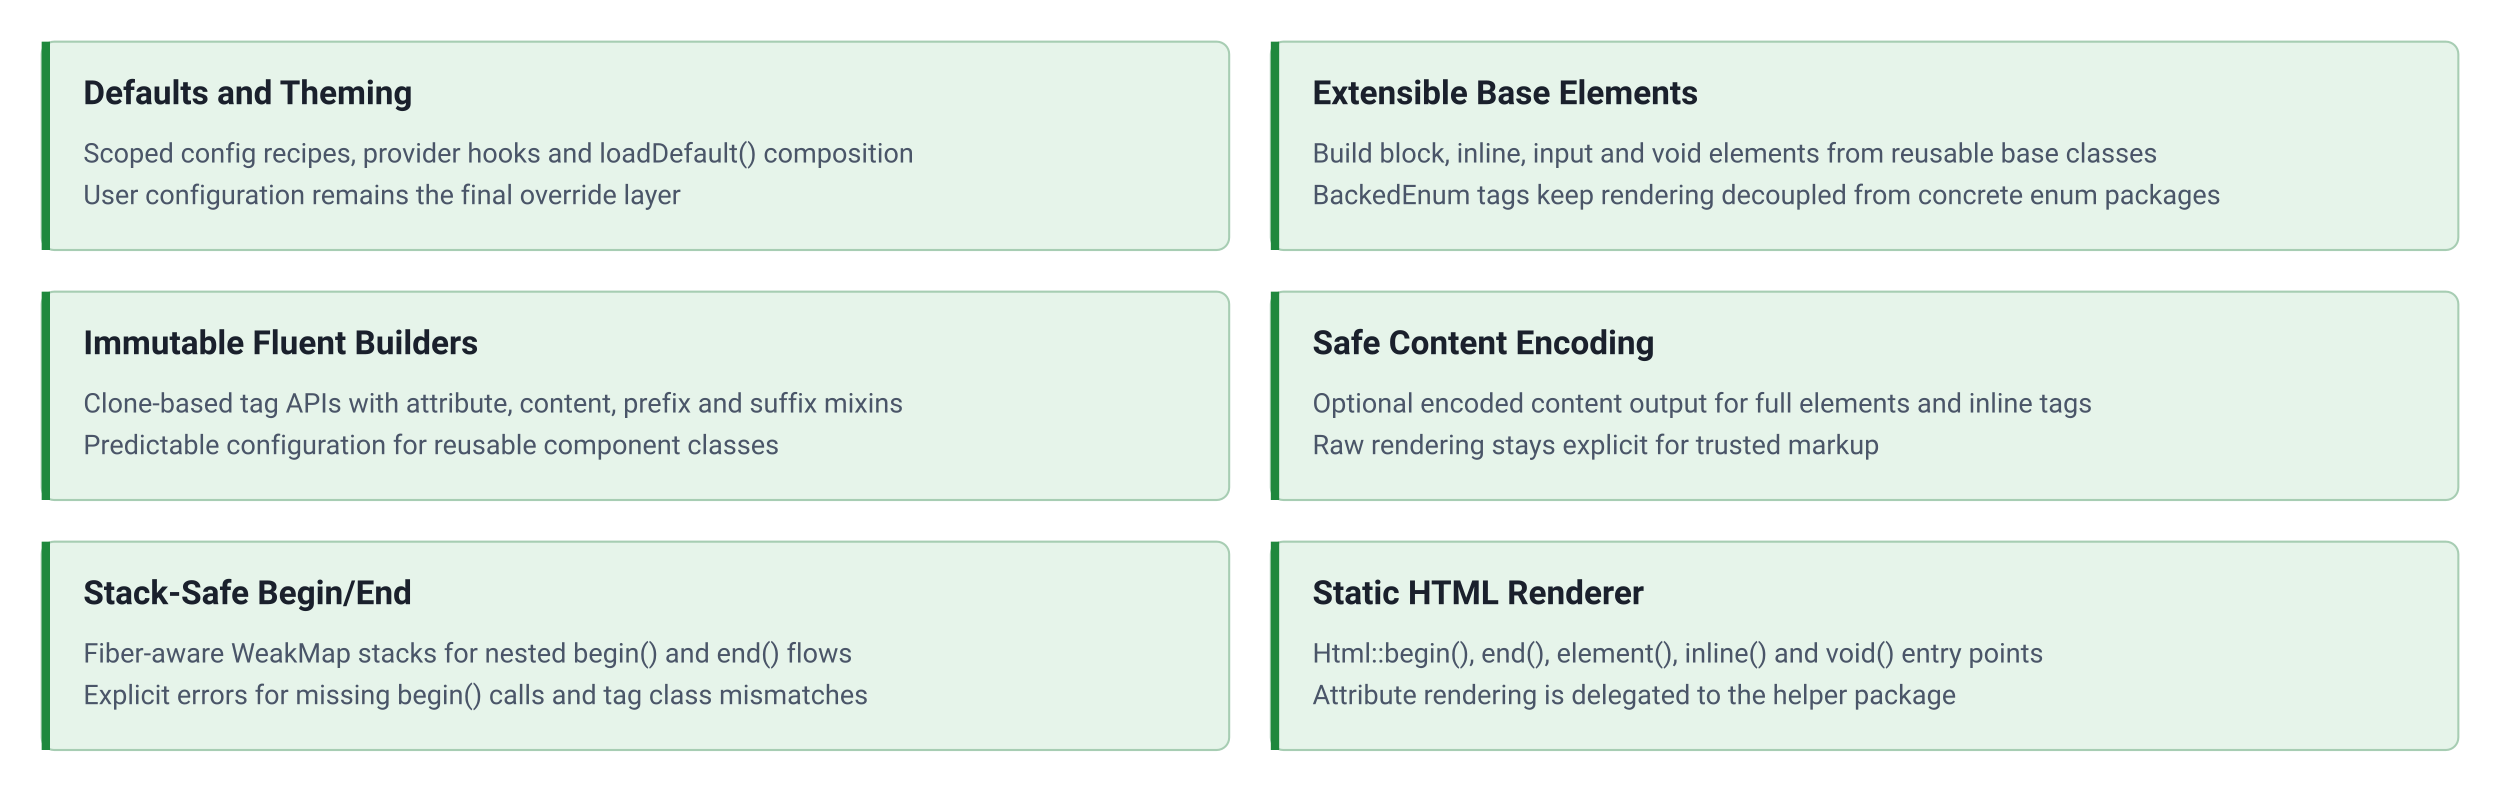
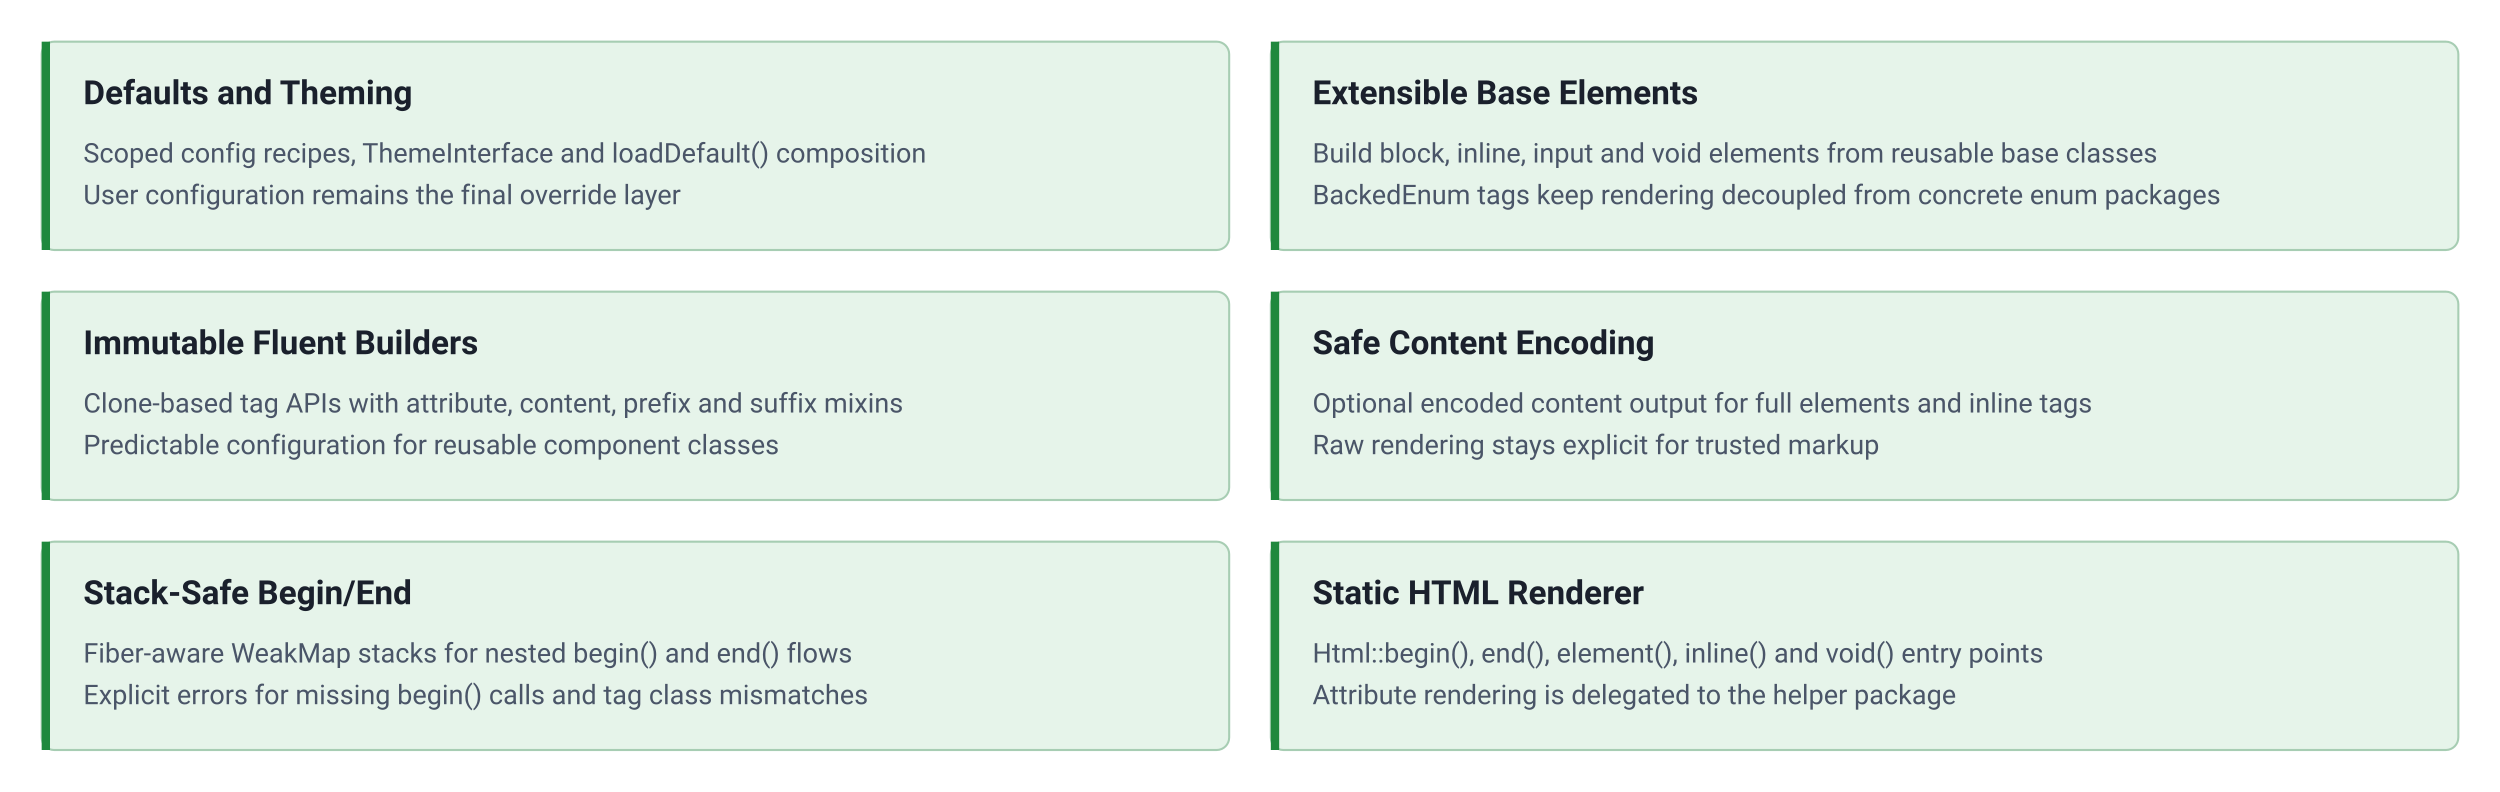
<svg xmlns="http://www.w3.org/2000/svg" viewBox="0 0 1200 380" width="100%" height="340">
  <style>
        text { font-family: -apple-system, BlinkMacSystemFont, "Segoe UI", Roboto, Helvetica, Arial, sans-serif; }
        .box-bg { fill: #e6f4ea; stroke: #a7cdb3; stroke-width: 1; }
        .title { font-weight: 700; font-size: 16px; fill: #1a202c; }
        .content { font-size: 13px; fill: #4a5568; }
    </style>
  <g>
    <rect class="box-bg" x="20" y="20" width="570" height="100" rx="6" />
    <rect x="20" y="20" width="4" height="100" fill="#1f883d" />
    <text class="title" x="40" y="50">Defaults and Theming</text>
-     <text class="content" x="40" y="78">Scoped config recipes, provider hooks and loadDefault() composition</text>
+     <text class="content" x="40" y="78">Scoped config recipes, ThemeInterface and loadDefault() composition</text>
    <text class="content" x="40" y="98">User configuration remains the final override layer</text>
  </g>
  <g>
    <rect class="box-bg" x="610" y="20" width="570" height="100" rx="6" />
    <rect x="610" y="20" width="4" height="100" fill="#1f883d" />
    <text class="title" x="630" y="50">Extensible Base Elements</text>
    <text class="content" x="630" y="78">Build block, inline, input and void elements from reusable base classes</text>
    <text class="content" x="630" y="98">BackedEnum tags keep rendering decoupled from concrete enum packages</text>
  </g>
  <g>
    <rect class="box-bg" x="20" y="140" width="570" height="100" rx="6" />
    <rect x="20" y="140" width="4" height="100" fill="#1f883d" />
    <text class="title" x="40" y="170">Immutable Fluent Builders</text>
    <text class="content" x="40" y="198">Clone-based tag APIs with attribute, content, prefix and suffix mixins</text>
    <text class="content" x="40" y="218">Predictable configuration for reusable component classes</text>
  </g>
  <g>
    <rect class="box-bg" x="610" y="140" width="570" height="100" rx="6" />
    <rect x="610" y="140" width="4" height="100" fill="#1f883d" />
    <text class="title" x="630" y="170">Safe Content Encoding</text>
    <text class="content" x="630" y="198">Optional encoded content output for full elements and inline tags</text>
    <text class="content" x="630" y="218">Raw rendering stays explicit for trusted markup</text>
  </g>
  <g>
    <rect class="box-bg" x="20" y="260" width="570" height="100" rx="6" />
    <rect x="20" y="260" width="4" height="100" fill="#1f883d" />
    <text class="title" x="40" y="290">Stack-Safe Begin/End</text>
    <text class="content" x="40" y="318">Fiber-aware WeakMap stacks for nested begin() and end() flows</text>
    <text class="content" x="40" y="338">Explicit errors for missing begin() calls and tag class mismatches</text>
  </g>
  <g>
    <rect class="box-bg" x="610" y="260" width="570" height="100" rx="6" />
    <rect x="610" y="260" width="4" height="100" fill="#1f883d" />
    <text class="title" x="630" y="290">Static HTML Renderer</text>
    <text class="content" x="630" y="318">Html::begin(), end(), element(), inline() and void() entry points</text>
    <text class="content" x="630" y="338">Attribute rendering is delegated to the helper package</text>
  </g>
</svg>
